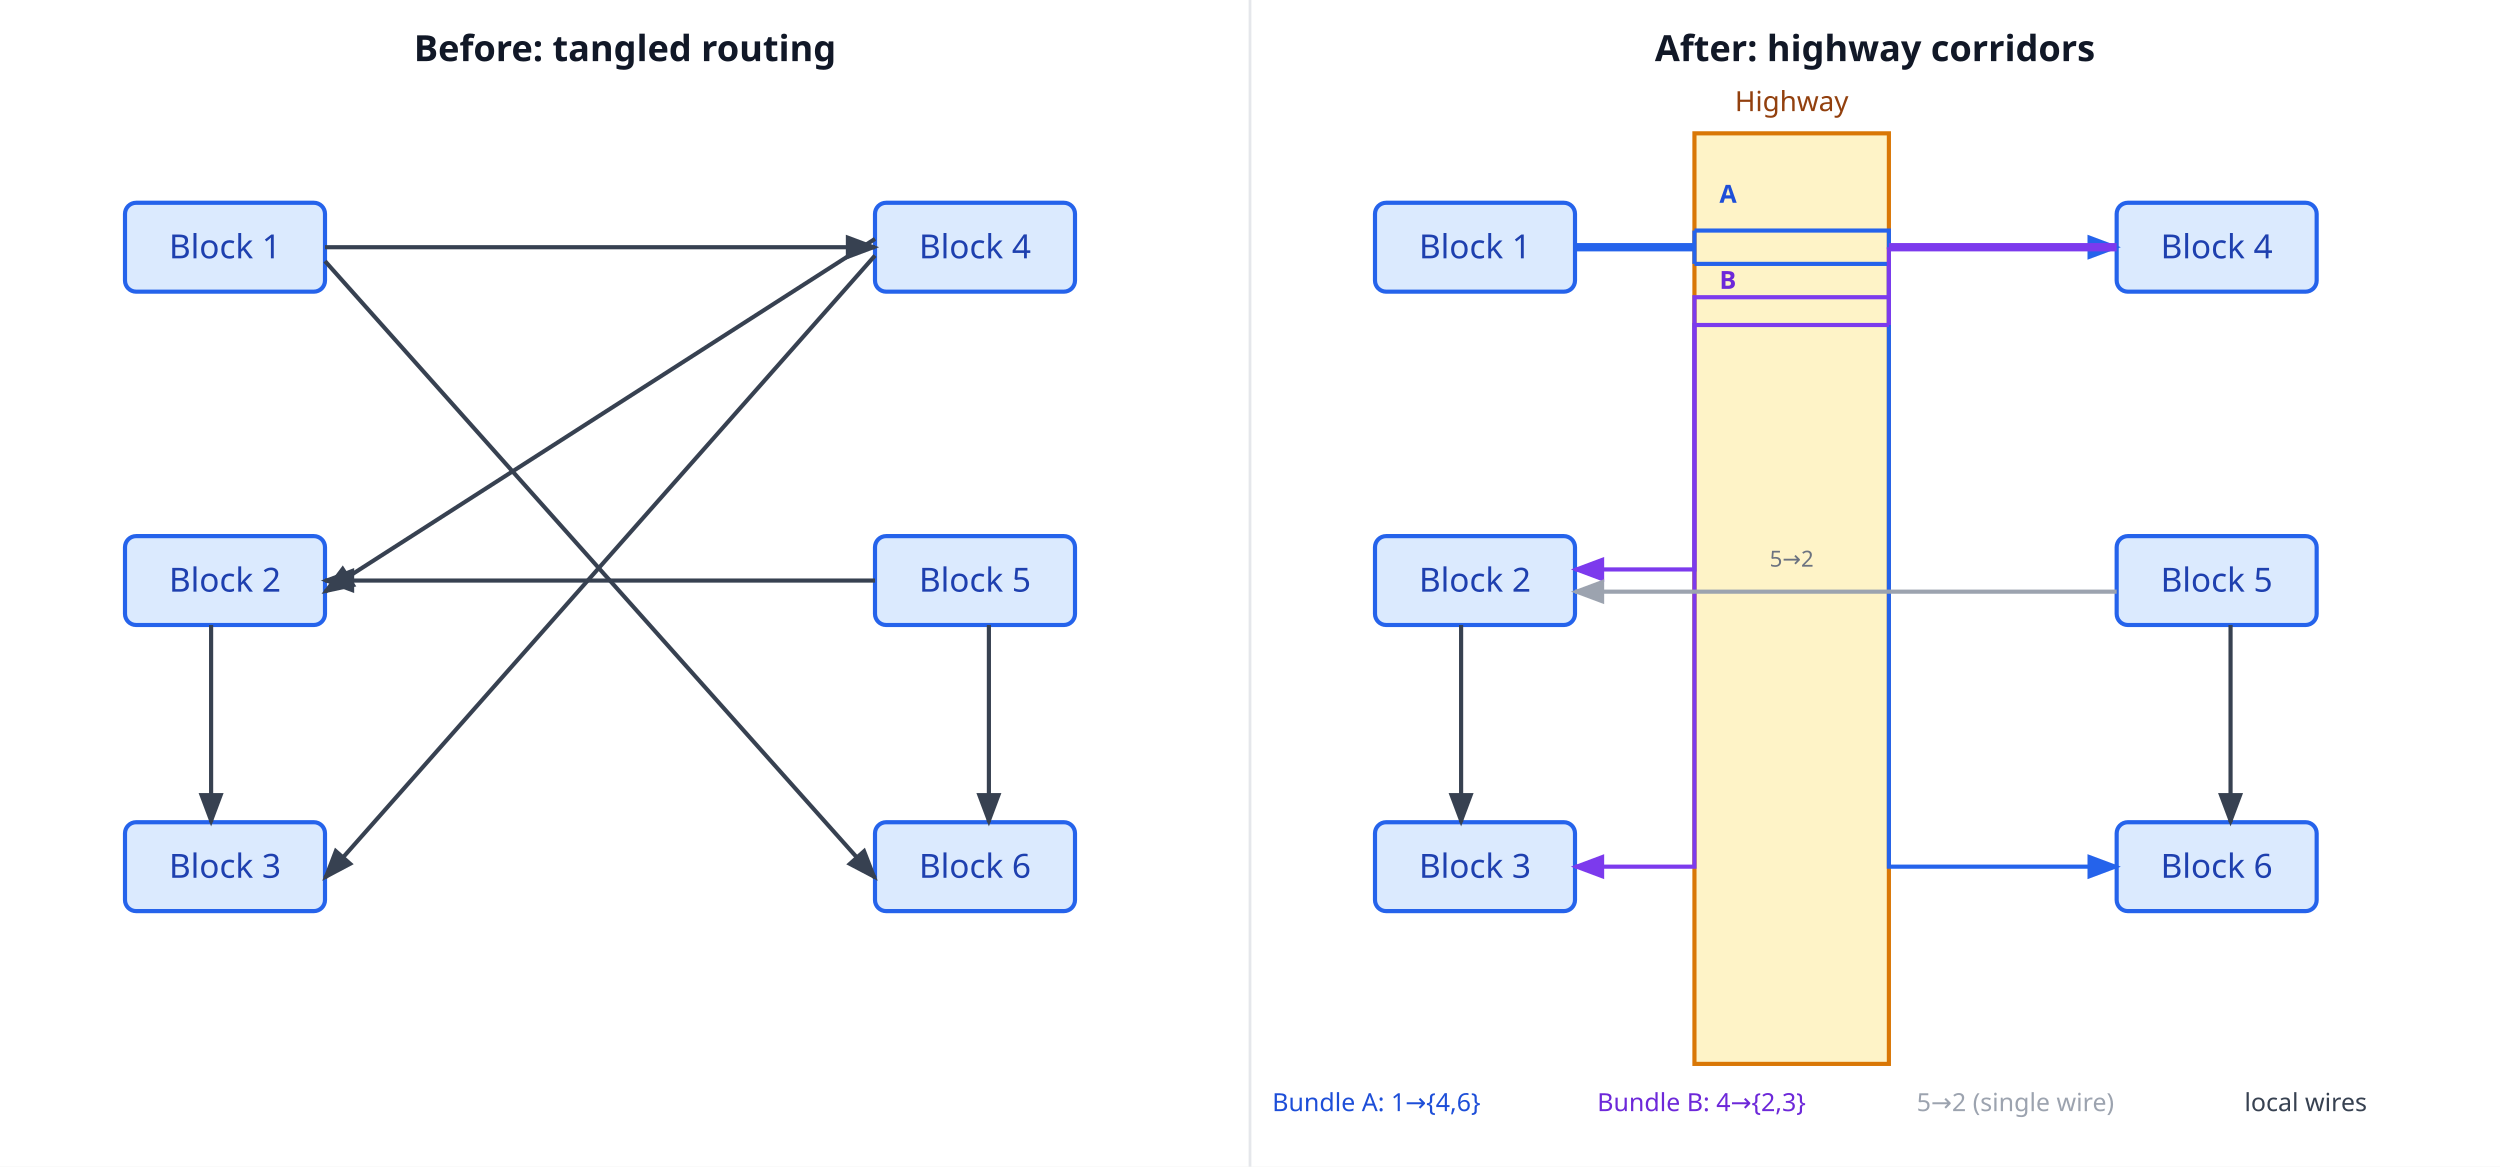
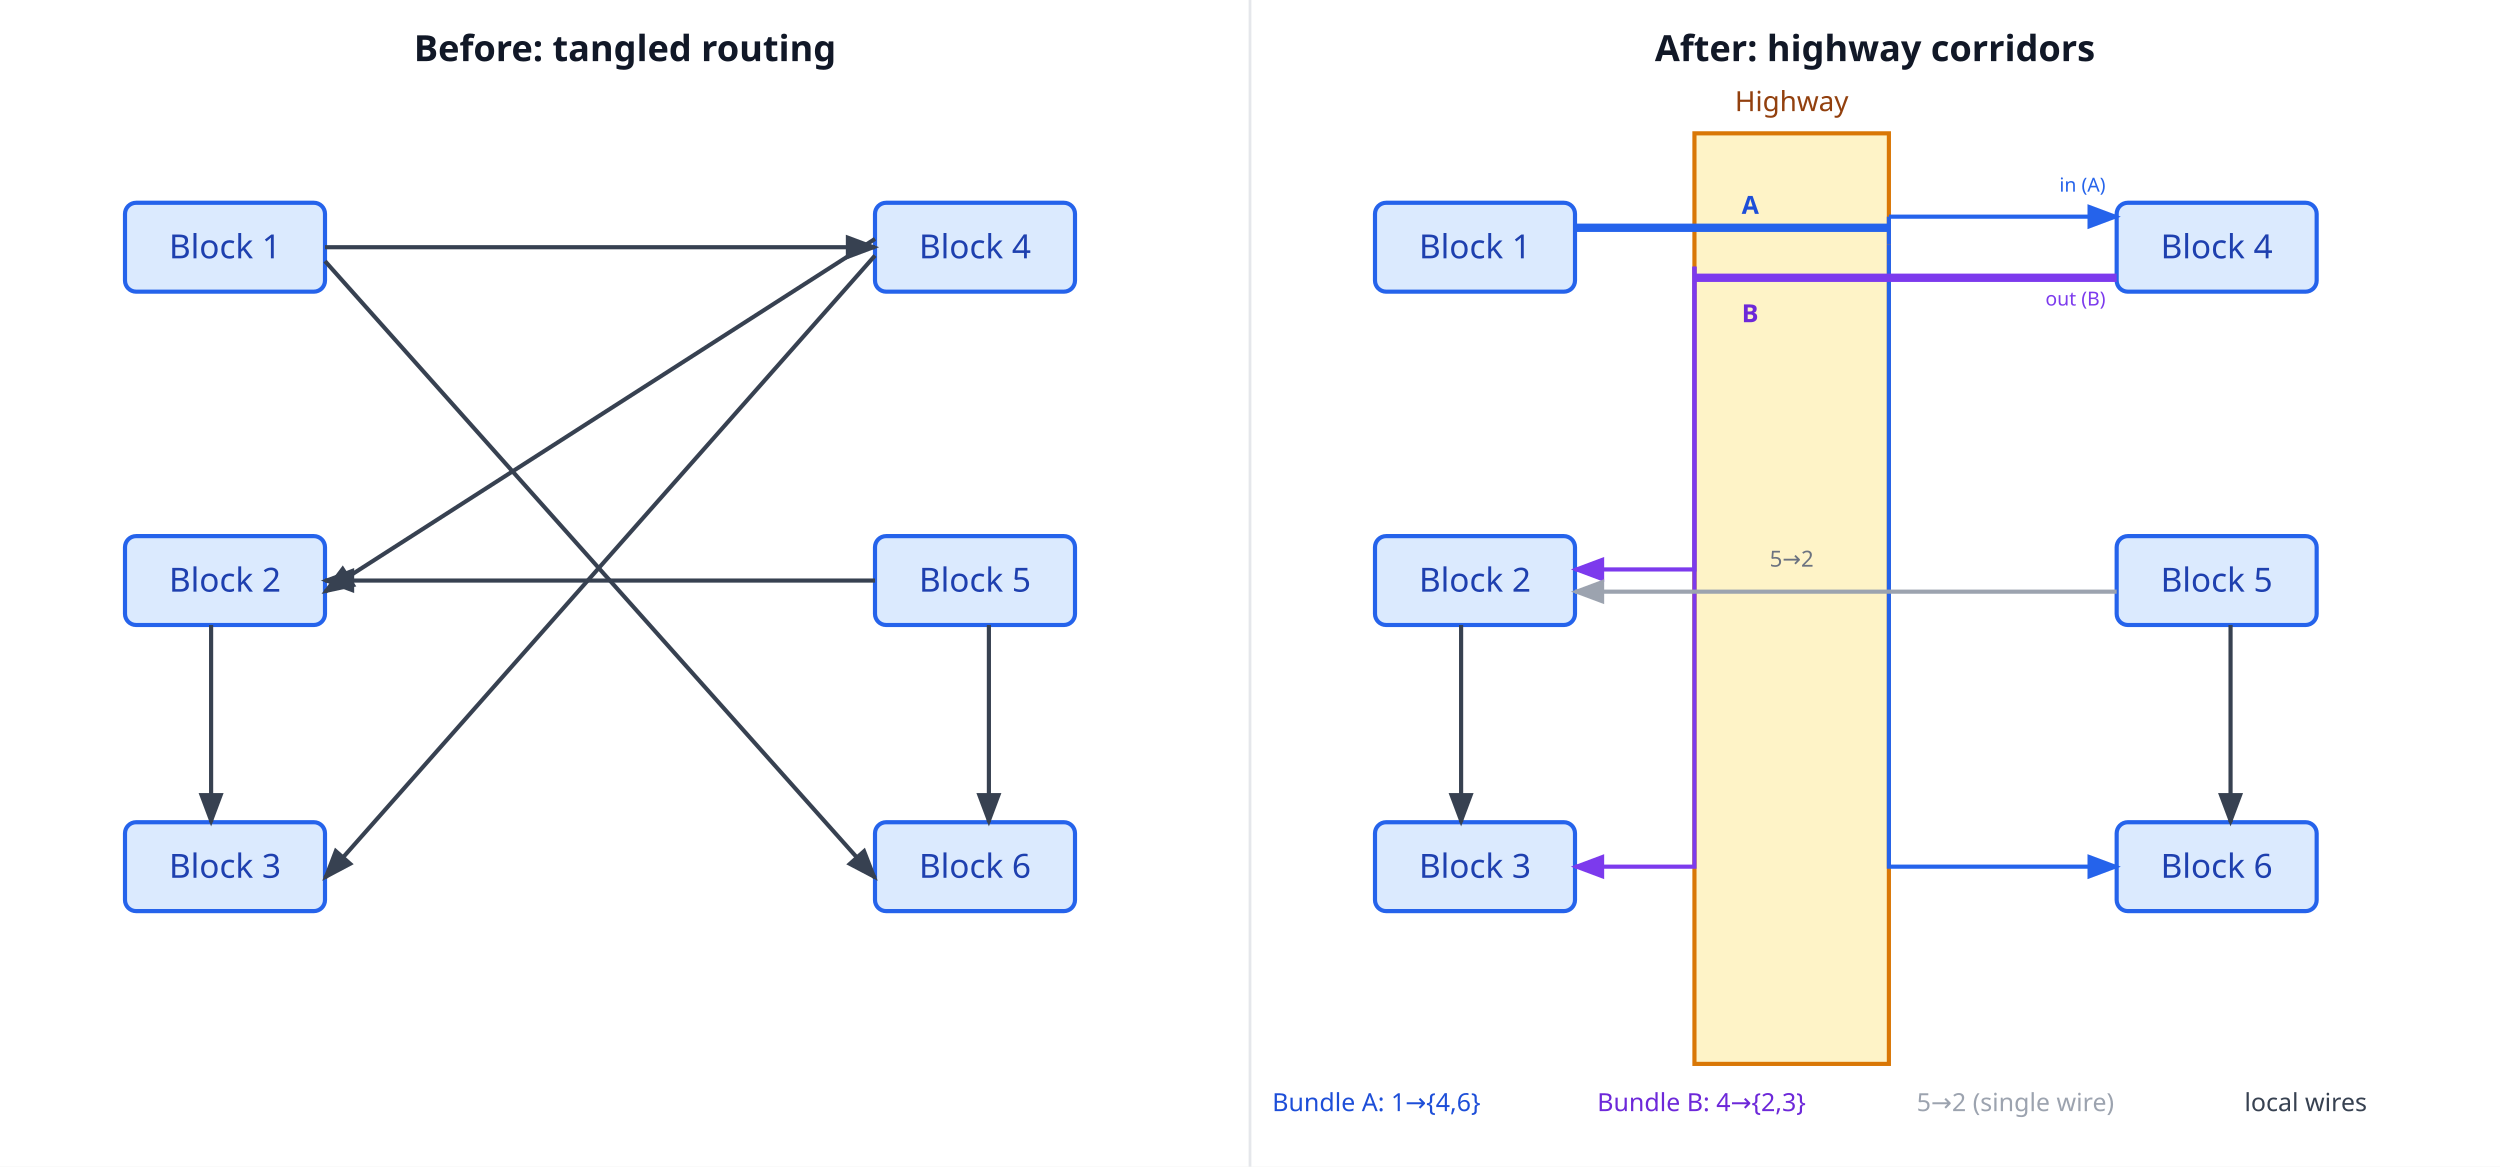
<svg xmlns="http://www.w3.org/2000/svg" width="900" height="420" viewBox="0 0 900 420">
  <rect width="900" height="420" fill="white" />
  <defs>
    <marker id="ah-dark" markerWidth="8" markerHeight="6" refX="7" refY="3" orient="auto">
      <polygon points="0 0,8 3,0 6" fill="#374151" />
    </marker>
    <marker id="ah-blue" markerWidth="8" markerHeight="6" refX="7" refY="3" orient="auto">
      <polygon points="0 0,8 3,0 6" fill="#2563eb" />
    </marker>
    <marker id="ah-purple" markerWidth="8" markerHeight="6" refX="7" refY="3" orient="auto">
      <polygon points="0 0,8 3,0 6" fill="#7c3aed" />
    </marker>
    <marker id="ah-gray" markerWidth="8" markerHeight="6" refX="7" refY="3" orient="auto">
      <polygon points="0 0,8 3,0 6" fill="#9ca3af" />
    </marker>
  </defs>
  <line x1="450" y1="0" x2="450" y2="420" stroke="#e5e7eb" stroke-width="1" />
  <text x="225" y="22" text-anchor="middle" font-family="sans-serif" font-size="13" font-weight="bold" fill="#111827">Before: tangled routing</text>
  <text x="675" y="22" text-anchor="middle" font-family="sans-serif" font-size="13" font-weight="bold" fill="#111827">After: highway corridors</text>
  <rect x="45" y="73" width="72" height="32" rx="4" fill="#dbeafe" stroke="#2563eb" stroke-width="1.5" />
  <text x="81" y="93" text-anchor="middle" font-family="sans-serif" font-size="12" fill="#1e40af">Block 1</text>
  <rect x="45" y="193" width="72" height="32" rx="4" fill="#dbeafe" stroke="#2563eb" stroke-width="1.5" />
  <text x="81" y="213" text-anchor="middle" font-family="sans-serif" font-size="12" fill="#1e40af">Block 2</text>
  <rect x="45" y="296" width="72" height="32" rx="4" fill="#dbeafe" stroke="#2563eb" stroke-width="1.5" />
  <text x="81" y="316" text-anchor="middle" font-family="sans-serif" font-size="12" fill="#1e40af">Block 3</text>
  <rect x="315" y="73" width="72" height="32" rx="4" fill="#dbeafe" stroke="#2563eb" stroke-width="1.5" />
  <text x="351" y="93" text-anchor="middle" font-family="sans-serif" font-size="12" fill="#1e40af">Block 4</text>
  <rect x="315" y="193" width="72" height="32" rx="4" fill="#dbeafe" stroke="#2563eb" stroke-width="1.5" />
  <text x="351" y="213" text-anchor="middle" font-family="sans-serif" font-size="12" fill="#1e40af">Block 5</text>
  <rect x="315" y="296" width="72" height="32" rx="4" fill="#dbeafe" stroke="#2563eb" stroke-width="1.5" />
  <text x="351" y="316" text-anchor="middle" font-family="sans-serif" font-size="12" fill="#1e40af">Block 6</text>
  <line x1="117" y1="89" x2="315" y2="89" stroke="#374151" stroke-width="1.5" marker-end="url(#ah-dark)" />
  <line x1="117" y1="94" x2="315" y2="316" stroke="#374151" stroke-width="1.5" marker-end="url(#ah-dark)" />
  <line x1="315" y1="86" x2="117" y2="213" stroke="#374151" stroke-width="1.5" marker-end="url(#ah-dark)" />
  <line x1="315" y1="92" x2="117" y2="316" stroke="#374151" stroke-width="1.5" marker-end="url(#ah-dark)" />
  <line x1="315" y1="209" x2="117" y2="209" stroke="#374151" stroke-width="1.5" marker-end="url(#ah-dark)" />
  <line x1="76" y1="225" x2="76" y2="296" stroke="#374151" stroke-width="1.5" marker-end="url(#ah-dark)" />
  <line x1="356" y1="225" x2="356" y2="296" stroke="#374151" stroke-width="1.5" marker-end="url(#ah-dark)" />
  <rect x="610" y="48" width="70" height="335" fill="#fef3c7" stroke="#d97706" stroke-width="1.5" />
  <text x="645" y="40" text-anchor="middle" font-family="sans-serif" font-size="10" fill="#92400e">Highway</text>
  <rect x="495" y="73" width="72" height="32" rx="4" fill="#dbeafe" stroke="#2563eb" stroke-width="1.5" />
  <text x="531" y="93" text-anchor="middle" font-family="sans-serif" font-size="12" fill="#1e40af">Block 1</text>
  <rect x="495" y="193" width="72" height="32" rx="4" fill="#dbeafe" stroke="#2563eb" stroke-width="1.5" />
  <text x="531" y="213" text-anchor="middle" font-family="sans-serif" font-size="12" fill="#1e40af">Block 2</text>
  <rect x="495" y="296" width="72" height="32" rx="4" fill="#dbeafe" stroke="#2563eb" stroke-width="1.5" />
  <text x="531" y="316" text-anchor="middle" font-family="sans-serif" font-size="12" fill="#1e40af">Block 3</text>
  <rect x="762" y="73" width="72" height="32" rx="4" fill="#dbeafe" stroke="#2563eb" stroke-width="1.5" />
  <text x="798" y="93" text-anchor="middle" font-family="sans-serif" font-size="12" fill="#1e40af">Block 4</text>
  <rect x="762" y="193" width="72" height="32" rx="4" fill="#dbeafe" stroke="#2563eb" stroke-width="1.5" />
  <text x="798" y="213" text-anchor="middle" font-family="sans-serif" font-size="12" fill="#1e40af">Block 5</text>
  <rect x="762" y="296" width="72" height="32" rx="4" fill="#dbeafe" stroke="#2563eb" stroke-width="1.5" />
  <text x="798" y="316" text-anchor="middle" font-family="sans-serif" font-size="12" fill="#1e40af">Block 6</text>
-   <line x1="567" y1="89" x2="610" y2="89" stroke="#2563eb" stroke-width="3" />
-   <line x1="610" y1="83" x2="610" y2="95" stroke="#2563eb" stroke-width="1.5" />
-   <path d="M 610 83 H 680 V 89 H 762" fill="none" stroke="#2563eb" stroke-width="1.5" marker-end="url(#ah-blue)" />
-   <path d="M 610 95 H 680 V 312 H 762" fill="none" stroke="#2563eb" stroke-width="1.5" marker-end="url(#ah-blue)" />
-   <text x="619" y="73" font-family="sans-serif" font-size="9" fill="#1d4ed8" font-weight="bold">A</text>
-   <line x1="762" y1="89" x2="680" y2="89" stroke="#7c3aed" stroke-width="3" />
-   <line x1="680" y1="89" x2="680" y2="117" stroke="#7c3aed" stroke-width="1.5" />
-   <path d="M 680 107 H 610 V 205 H 567" fill="none" stroke="#7c3aed" stroke-width="1.5" marker-end="url(#ah-purple)" />
-   <path d="M 680 117 H 610 V 312 H 567" fill="none" stroke="#7c3aed" stroke-width="1.5" marker-end="url(#ah-purple)" />
-   <text x="619" y="104" font-family="sans-serif" font-size="9" fill="#6d28d9" font-weight="bold">B</text>
+   <line x1="567" y1="82" x2="680" y2="82" stroke="#2563eb" stroke-width="3" />
+   <line x1="680" y1="78" x2="680" y2="88" stroke="#2563eb" stroke-width="1.5" />
+   <line x1="680" y1="78" x2="762" y2="78" stroke="#2563eb" stroke-width="1.5" marker-end="url(#ah-blue)" />
+   <path d="M 680 88 V 312 H 762" fill="none" stroke="#2563eb" stroke-width="1.5" marker-end="url(#ah-blue)" />
+   <text x="627" y="77" font-family="sans-serif" font-size="9" fill="#1d4ed8" font-weight="bold">A</text>
+   <line x1="762" y1="100" x2="610" y2="100" stroke="#7c3aed" stroke-width="3" />
+   <line x1="610" y1="96" x2="610" y2="106" stroke="#7c3aed" stroke-width="1.5" />
+   <path d="M 610 96 V 205 H 567" fill="none" stroke="#7c3aed" stroke-width="1.5" marker-end="url(#ah-purple)" />
+   <path d="M 610 106 V 312 H 567" fill="none" stroke="#7c3aed" stroke-width="1.5" marker-end="url(#ah-purple)" />
+   <text x="627" y="116" font-family="sans-serif" font-size="9" fill="#6d28d9" font-weight="bold">B</text>
  <path d="M 762 213 H 567" fill="none" stroke="#9ca3af" stroke-width="1.5" marker-end="url(#ah-gray)" />
  <text x="645" y="204" text-anchor="middle" font-family="sans-serif" font-size="8" fill="#6b7280">5→2</text>
  <line x1="526" y1="225" x2="526" y2="296" stroke="#374151" stroke-width="1.5" marker-end="url(#ah-dark)" />
  <line x1="803" y1="225" x2="803" y2="296" stroke="#374151" stroke-width="1.5" marker-end="url(#ah-dark)" />
+   <text x="758" y="69" text-anchor="end" font-family="sans-serif" font-size="7" fill="#2563eb">in (A)</text>
+   <text x="758" y="110" text-anchor="end" font-family="sans-serif" font-size="7" fill="#7c3aed">out (B)</text>
  <text x="458" y="400" font-family="sans-serif" font-size="9" fill="#1d4ed8">Bundle A: 1→{4,6}</text>
  <text x="575" y="400" font-family="sans-serif" font-size="9" fill="#6d28d9">Bundle B: 4→{2,3}</text>
  <text x="690" y="400" font-family="sans-serif" font-size="9" fill="#9ca3af">5→2 (single wire)</text>
  <text x="808" y="400" font-family="sans-serif" font-size="9" fill="#374151">local wires</text>
</svg>
